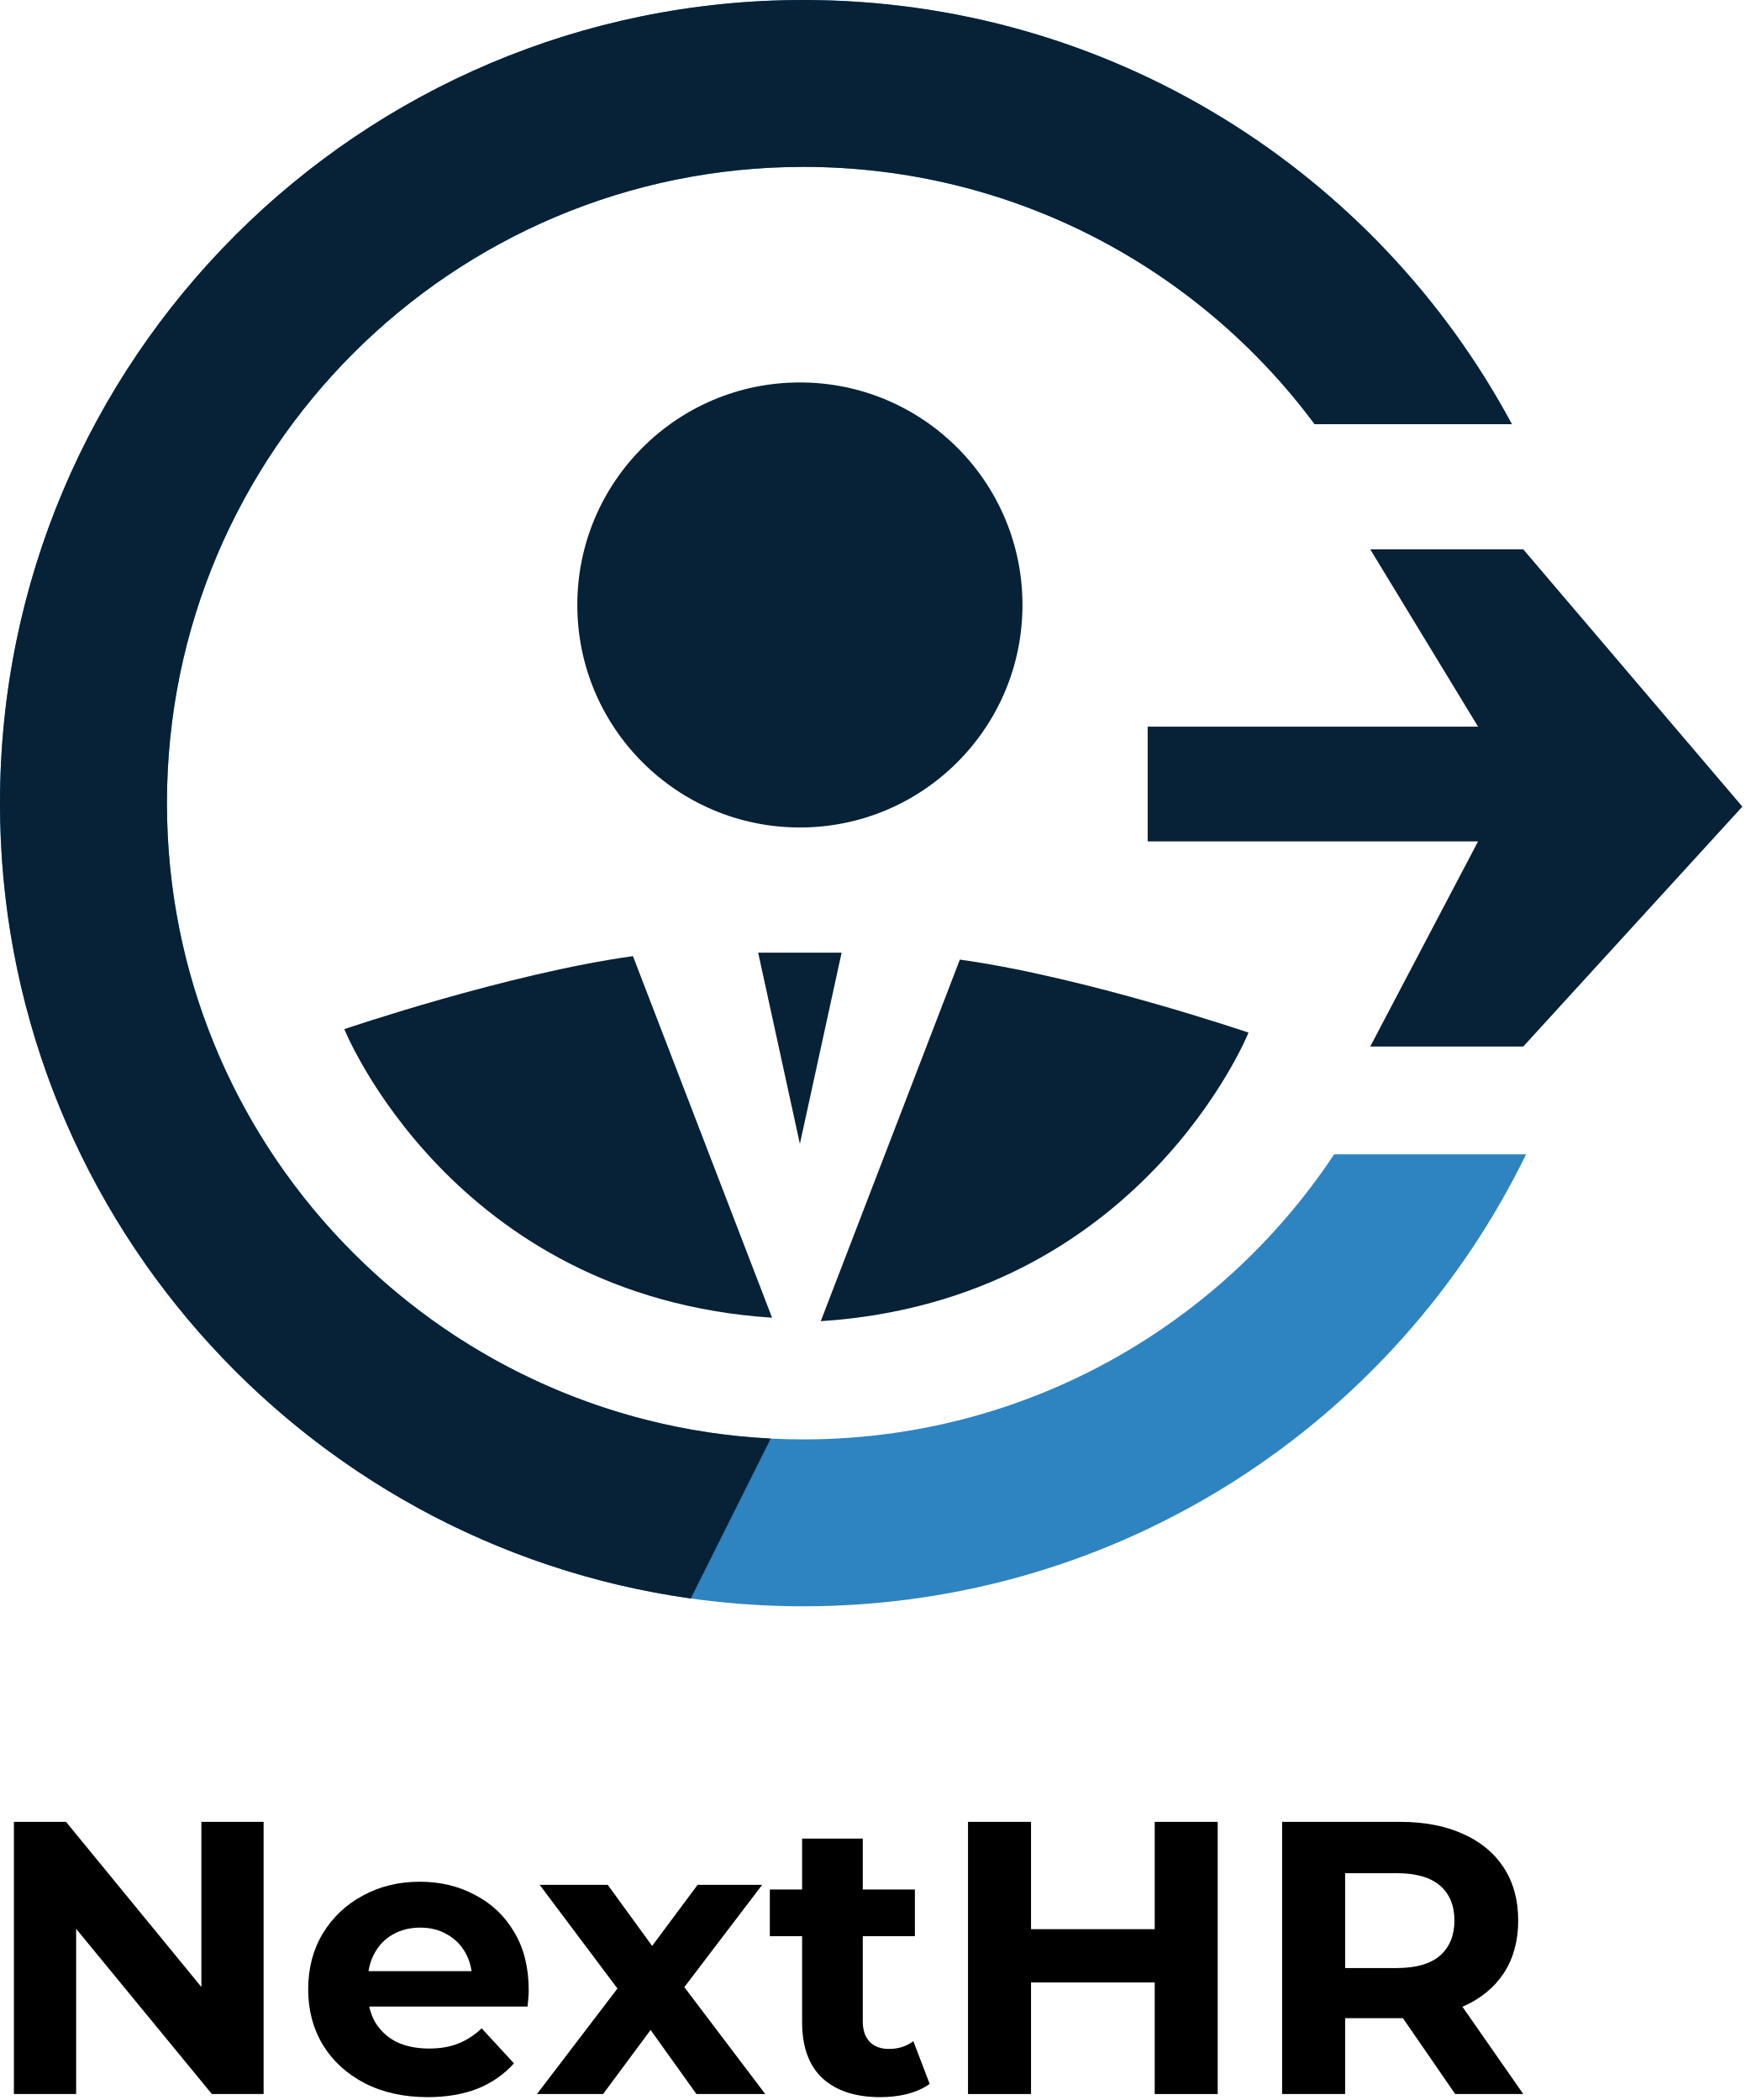
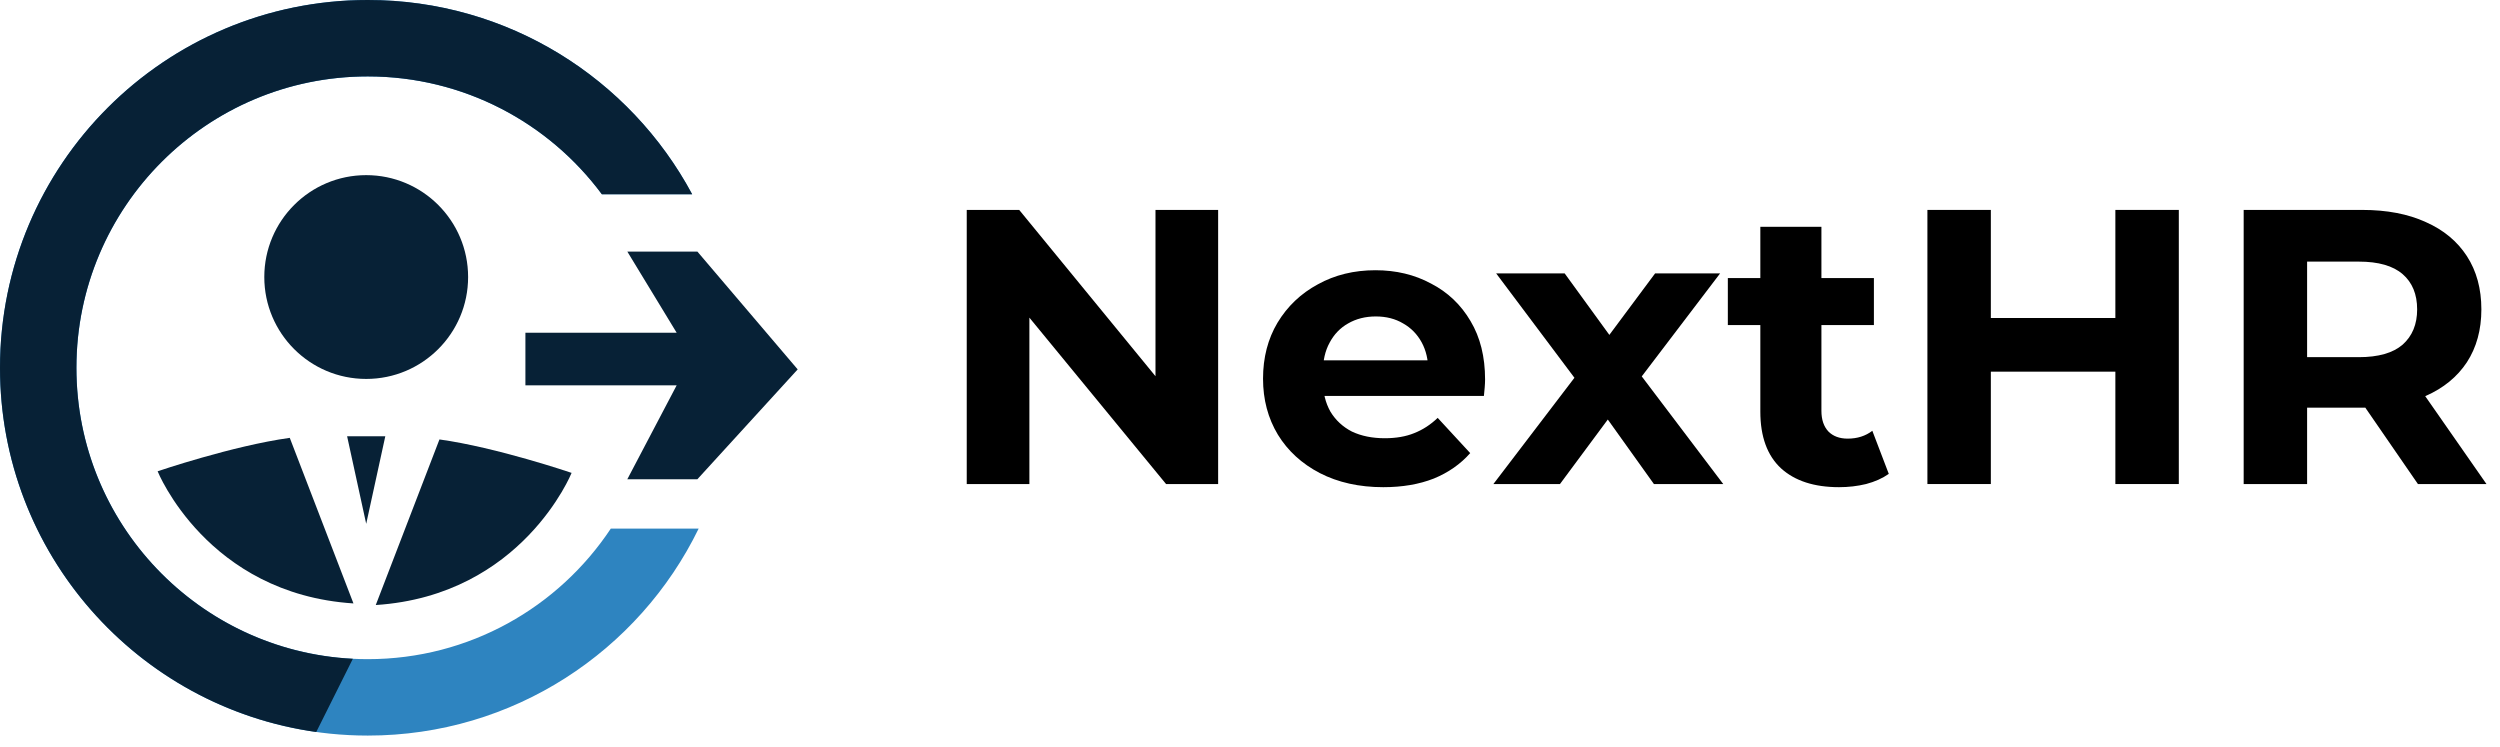
- <svg xmlns="http://www.w3.org/2000/svg" width="251" height="302" viewBox="0 0 251 302" fill="none">
-   <path fill-rule="evenodd" clip-rule="evenodd" d="M219.404 166C200.666 204.482 161.18 231 115.5 231C51.711 231 0 179.289 0 115.5C0 51.711 51.711 0 115.5 0C159.579 0 197.892 24.693 217.359 61H189.005C172.331 38.548 145.615 24 115.5 24C64.966 24 24 64.966 24 115.5C24 166.034 64.966 207 115.5 207C147.368 207 175.43 190.709 191.814 166H219.404Z" fill="#2E84C0" />
-   <path fill-rule="evenodd" clip-rule="evenodd" d="M99.313 229.875C43.188 222.003 0 173.795 0 115.5C0 51.711 51.711 0 115.5 0C159.58 0 197.892 24.693 217.359 61H189.005C172.331 38.548 145.615 24 115.5 24C64.966 24 24 64.966 24 115.5C24 164.461 62.455 204.44 110.809 206.882L99.313 229.875Z" fill="#072136" />
-   <path d="M219 79L250.5 116L219 150.5H197L212.5 121H165V104.5H212.5L197 79H219Z" fill="#072136" />
-   <path d="M147 87C147 104.673 132.673 119 115 119C97.327 119 83 104.673 83 87C83 69.327 97.327 55 115 55C132.673 55 147 69.327 147 87Z" fill="#072136" />
-   <path d="M49.5 148C49.5 148 65 186.5 111 189.5L91 137.5C73 140 49.5 148 49.5 148Z" fill="#072136" />
-   <path d="M179.5 148.5C179.5 148.5 164 187 118 190L138 138C156 140.5 179.5 148.5 179.5 148.5Z" fill="#072136" />
-   <path d="M121 137H109L115 164.5L121 137Z" fill="#072136" />
-   <path d="M184.331 301.142V262H201.274C204.778 262 207.798 262.578 210.333 263.733C212.868 264.852 214.825 266.473 216.204 268.598C217.583 270.723 218.273 273.258 218.273 276.203C218.273 279.111 217.583 281.627 216.204 283.752C214.825 285.839 212.868 287.442 210.333 288.561C207.798 289.679 204.778 290.238 201.274 290.238H189.364L193.39 286.268V301.142H184.331ZM209.214 301.142L199.429 286.939H209.103L219 301.142H209.214ZM193.39 287.275L189.364 283.025H200.771C203.567 283.025 205.654 282.428 207.034 281.235C208.413 280.005 209.103 278.328 209.103 276.203C209.103 274.041 208.413 272.363 207.034 271.17C205.654 269.978 203.567 269.381 200.771 269.381H189.364L193.39 265.075V287.275Z" fill="black" />
-   <path d="M166.012 262H175.071V301.142H166.012V262ZM148.23 301.142H139.172V262H148.23V301.142ZM166.683 285.094H147.559V277.433H166.683V285.094Z" fill="black" />
-   <path d="M126.558 301.589C123.017 301.589 120.258 300.695 118.283 298.905C116.307 297.079 115.319 294.376 115.319 290.797V264.404H124.042V290.685C124.042 291.953 124.378 292.941 125.049 293.649C125.72 294.32 126.633 294.656 127.789 294.656C129.168 294.656 130.342 294.283 131.311 293.537L133.66 299.688C132.765 300.322 131.684 300.806 130.417 301.142C129.187 301.44 127.9 301.589 126.558 301.589ZM110.678 278.44V271.73H131.535V278.44H110.678Z" fill="black" />
-   <path d="M77.199 301.142L90.675 283.472L90.507 288.281L77.59 271.059H87.376L95.54 282.298L91.849 282.41L100.293 271.059H109.575L96.602 288.113V283.416L110.022 301.142H100.125L91.57 289.176L95.204 289.679L86.705 301.142H77.199Z" fill="black" />
-   <path d="M61.474 301.589C58.045 301.589 55.025 300.918 52.416 299.576C49.844 298.234 47.849 296.408 46.433 294.096C45.016 291.748 44.308 289.083 44.308 286.1C44.308 283.081 44.998 280.415 46.377 278.104C47.793 275.756 49.713 273.929 52.136 272.624C54.559 271.282 57.299 270.611 60.356 270.611C63.301 270.611 65.948 271.245 68.296 272.512C70.682 273.743 72.565 275.532 73.944 277.88C75.323 280.192 76.013 282.969 76.013 286.212C76.013 286.548 75.994 286.939 75.957 287.386C75.92 287.796 75.882 288.188 75.845 288.561H51.409V283.472H71.26L67.905 284.982C67.905 283.416 67.588 282.056 66.954 280.9C66.321 279.744 65.445 278.85 64.326 278.216C63.208 277.545 61.903 277.209 60.412 277.209C58.921 277.209 57.597 277.545 56.442 278.216C55.324 278.85 54.447 279.763 53.814 280.956C53.18 282.112 52.863 283.491 52.863 285.094V286.436C52.863 288.076 53.217 289.53 53.926 290.797C54.671 292.028 55.696 292.978 57.001 293.649C58.343 294.283 59.909 294.6 61.698 294.6C63.301 294.6 64.699 294.357 65.892 293.873C67.122 293.388 68.24 292.661 69.247 291.692L73.888 296.725C72.509 298.29 70.775 299.502 68.688 300.359C66.6 301.179 64.196 301.589 61.474 301.589Z" fill="black" />
-   <path d="M2 301.142V262H9.493L32.587 290.182H28.952V262H37.899V301.142H30.462L7.312 272.96H10.947V301.142H2Z" fill="black" />
+ <svg xmlns="http://www.w3.org/2000/svg" width="164" height="49" viewBox="0 0 164 49" fill="none">
+   <path fill-rule="evenodd" clip-rule="evenodd" d="M45.832 34.676C41.918 42.715 33.669 48.254 24.127 48.254C10.802 48.254 0 37.452 0 24.127C0 10.802 10.802 0 24.127 0C33.335 0 41.338 5.158 45.405 12.742H39.482C35.999 8.052 30.418 5.013 24.127 5.013C13.571 5.013 5.013 13.571 5.013 24.127C5.013 34.683 13.571 43.241 24.127 43.241C30.784 43.241 36.646 39.838 40.069 34.676H45.832Z" fill="#2E84C0" />
+   <path fill-rule="evenodd" clip-rule="evenodd" d="M20.746 48.019C9.022 46.375 0 36.305 0 24.127C0 10.802 10.802 0 24.127 0C33.335 0 41.338 5.158 45.405 12.742H39.482C35.999 8.052 30.418 5.013 24.127 5.013C13.571 5.013 5.013 13.571 5.013 24.127C5.013 34.355 13.046 42.706 23.147 43.216L20.746 48.019Z" fill="#072136" />
+   <path d="M45.748 16.503L52.328 24.232L45.748 31.438H41.152L44.39 25.276H34.467V21.829H44.39L41.152 16.503H45.748Z" fill="#072136" />
+   <path d="M30.708 18.174C30.708 21.866 27.715 24.858 24.023 24.858C20.331 24.858 17.338 21.866 17.338 18.174C17.338 14.482 20.331 11.489 24.023 11.489C27.715 11.489 30.708 14.482 30.708 18.174Z" fill="#072136" />
+   <path d="M10.34 30.916C10.34 30.916 13.578 38.959 23.187 39.585L19.009 28.723C15.249 29.245 10.34 30.916 10.34 30.916Z" fill="#072136" />
+   <path d="M37.497 31.021C37.497 31.021 34.259 39.063 24.65 39.69L28.828 28.827C32.588 29.349 37.497 31.021 37.497 31.021Z" fill="#072136" />
+   <path d="M25.276 28.618H22.77L24.023 34.363L25.276 28.618Z" fill="#072136" />
+   <path d="M147.185 31.753V13.771H154.968C156.578 13.771 157.966 14.036 159.13 14.567C160.295 15.081 161.194 15.826 161.828 16.802C162.461 17.779 162.778 18.943 162.778 20.296C162.778 21.632 162.461 22.788 161.828 23.764C161.194 24.723 160.295 25.46 159.13 25.973C157.966 26.487 156.578 26.744 154.968 26.744H149.497L151.346 24.92V31.753H147.185ZM158.616 31.753L154.121 25.228H158.565L163.112 31.753H158.616ZM151.346 25.383L149.497 23.43H154.737C156.022 23.43 156.981 23.156 157.614 22.608C158.248 22.043 158.565 21.272 158.565 20.296C158.565 19.303 158.248 18.532 157.614 17.984C156.981 17.436 156.022 17.162 154.737 17.162H149.497L151.346 15.184V25.383Z" fill="black" />
+   <path d="M138.768 13.771H142.93V31.753H138.768V13.771ZM130.599 31.753H126.438V13.771H130.599V31.753ZM139.077 24.381H130.291V20.861H139.077V24.381Z" fill="black" />
+   <path d="M120.641 31.959C119.014 31.959 117.747 31.548 116.839 30.726C115.932 29.887 115.478 28.645 115.478 27.001V14.876H119.485V26.95C119.485 27.532 119.64 27.986 119.948 28.311C120.256 28.619 120.676 28.774 121.207 28.774C121.84 28.774 122.38 28.602 122.825 28.26L123.904 31.086C123.493 31.377 122.996 31.599 122.414 31.753C121.849 31.89 121.258 31.959 120.641 31.959ZM113.346 21.324V18.241H122.928V21.324H113.346Z" fill="black" />
+   <path d="M97.966 31.754L104.157 23.636L104.08 25.845L98.146 17.933H102.641L106.392 23.096L104.696 23.148L108.576 17.933H112.84L106.88 25.768V23.61L113.045 31.754H108.498L104.568 26.256L106.238 26.487L102.333 31.754H97.966Z" fill="black" />
+   <path d="M90.742 31.959C89.166 31.959 87.779 31.651 86.58 31.034C85.398 30.418 84.482 29.578 83.831 28.517C83.18 27.438 82.855 26.213 82.855 24.843C82.855 23.456 83.172 22.231 83.805 21.169C84.456 20.091 85.338 19.251 86.451 18.652C87.565 18.035 88.823 17.727 90.228 17.727C91.581 17.727 92.797 18.018 93.876 18.601C94.972 19.166 95.837 19.988 96.47 21.067C97.104 22.129 97.421 23.404 97.421 24.895C97.421 25.049 97.412 25.229 97.395 25.434C97.378 25.622 97.361 25.802 97.344 25.973H86.118V23.636H95.237L93.696 24.329C93.696 23.61 93.55 22.985 93.259 22.454C92.968 21.923 92.566 21.512 92.052 21.221C91.538 20.913 90.939 20.759 90.254 20.759C89.569 20.759 88.96 20.913 88.43 21.221C87.916 21.512 87.513 21.932 87.222 22.48C86.931 23.011 86.785 23.644 86.785 24.381V24.997C86.785 25.751 86.948 26.419 87.274 27.001C87.616 27.566 88.087 28.003 88.686 28.311C89.303 28.602 90.022 28.748 90.844 28.748C91.581 28.748 92.223 28.637 92.771 28.414C93.336 28.191 93.85 27.857 94.312 27.412L96.445 29.724C95.811 30.443 95.015 31 94.055 31.394C93.097 31.771 91.992 31.959 90.742 31.959Z" fill="black" />
+   <path d="M63.418 31.753V13.771H66.86L77.47 26.718H75.8V13.771H79.91V31.753H76.494L65.859 18.806H67.528V31.753H63.418Z" fill="black" />
</svg>
